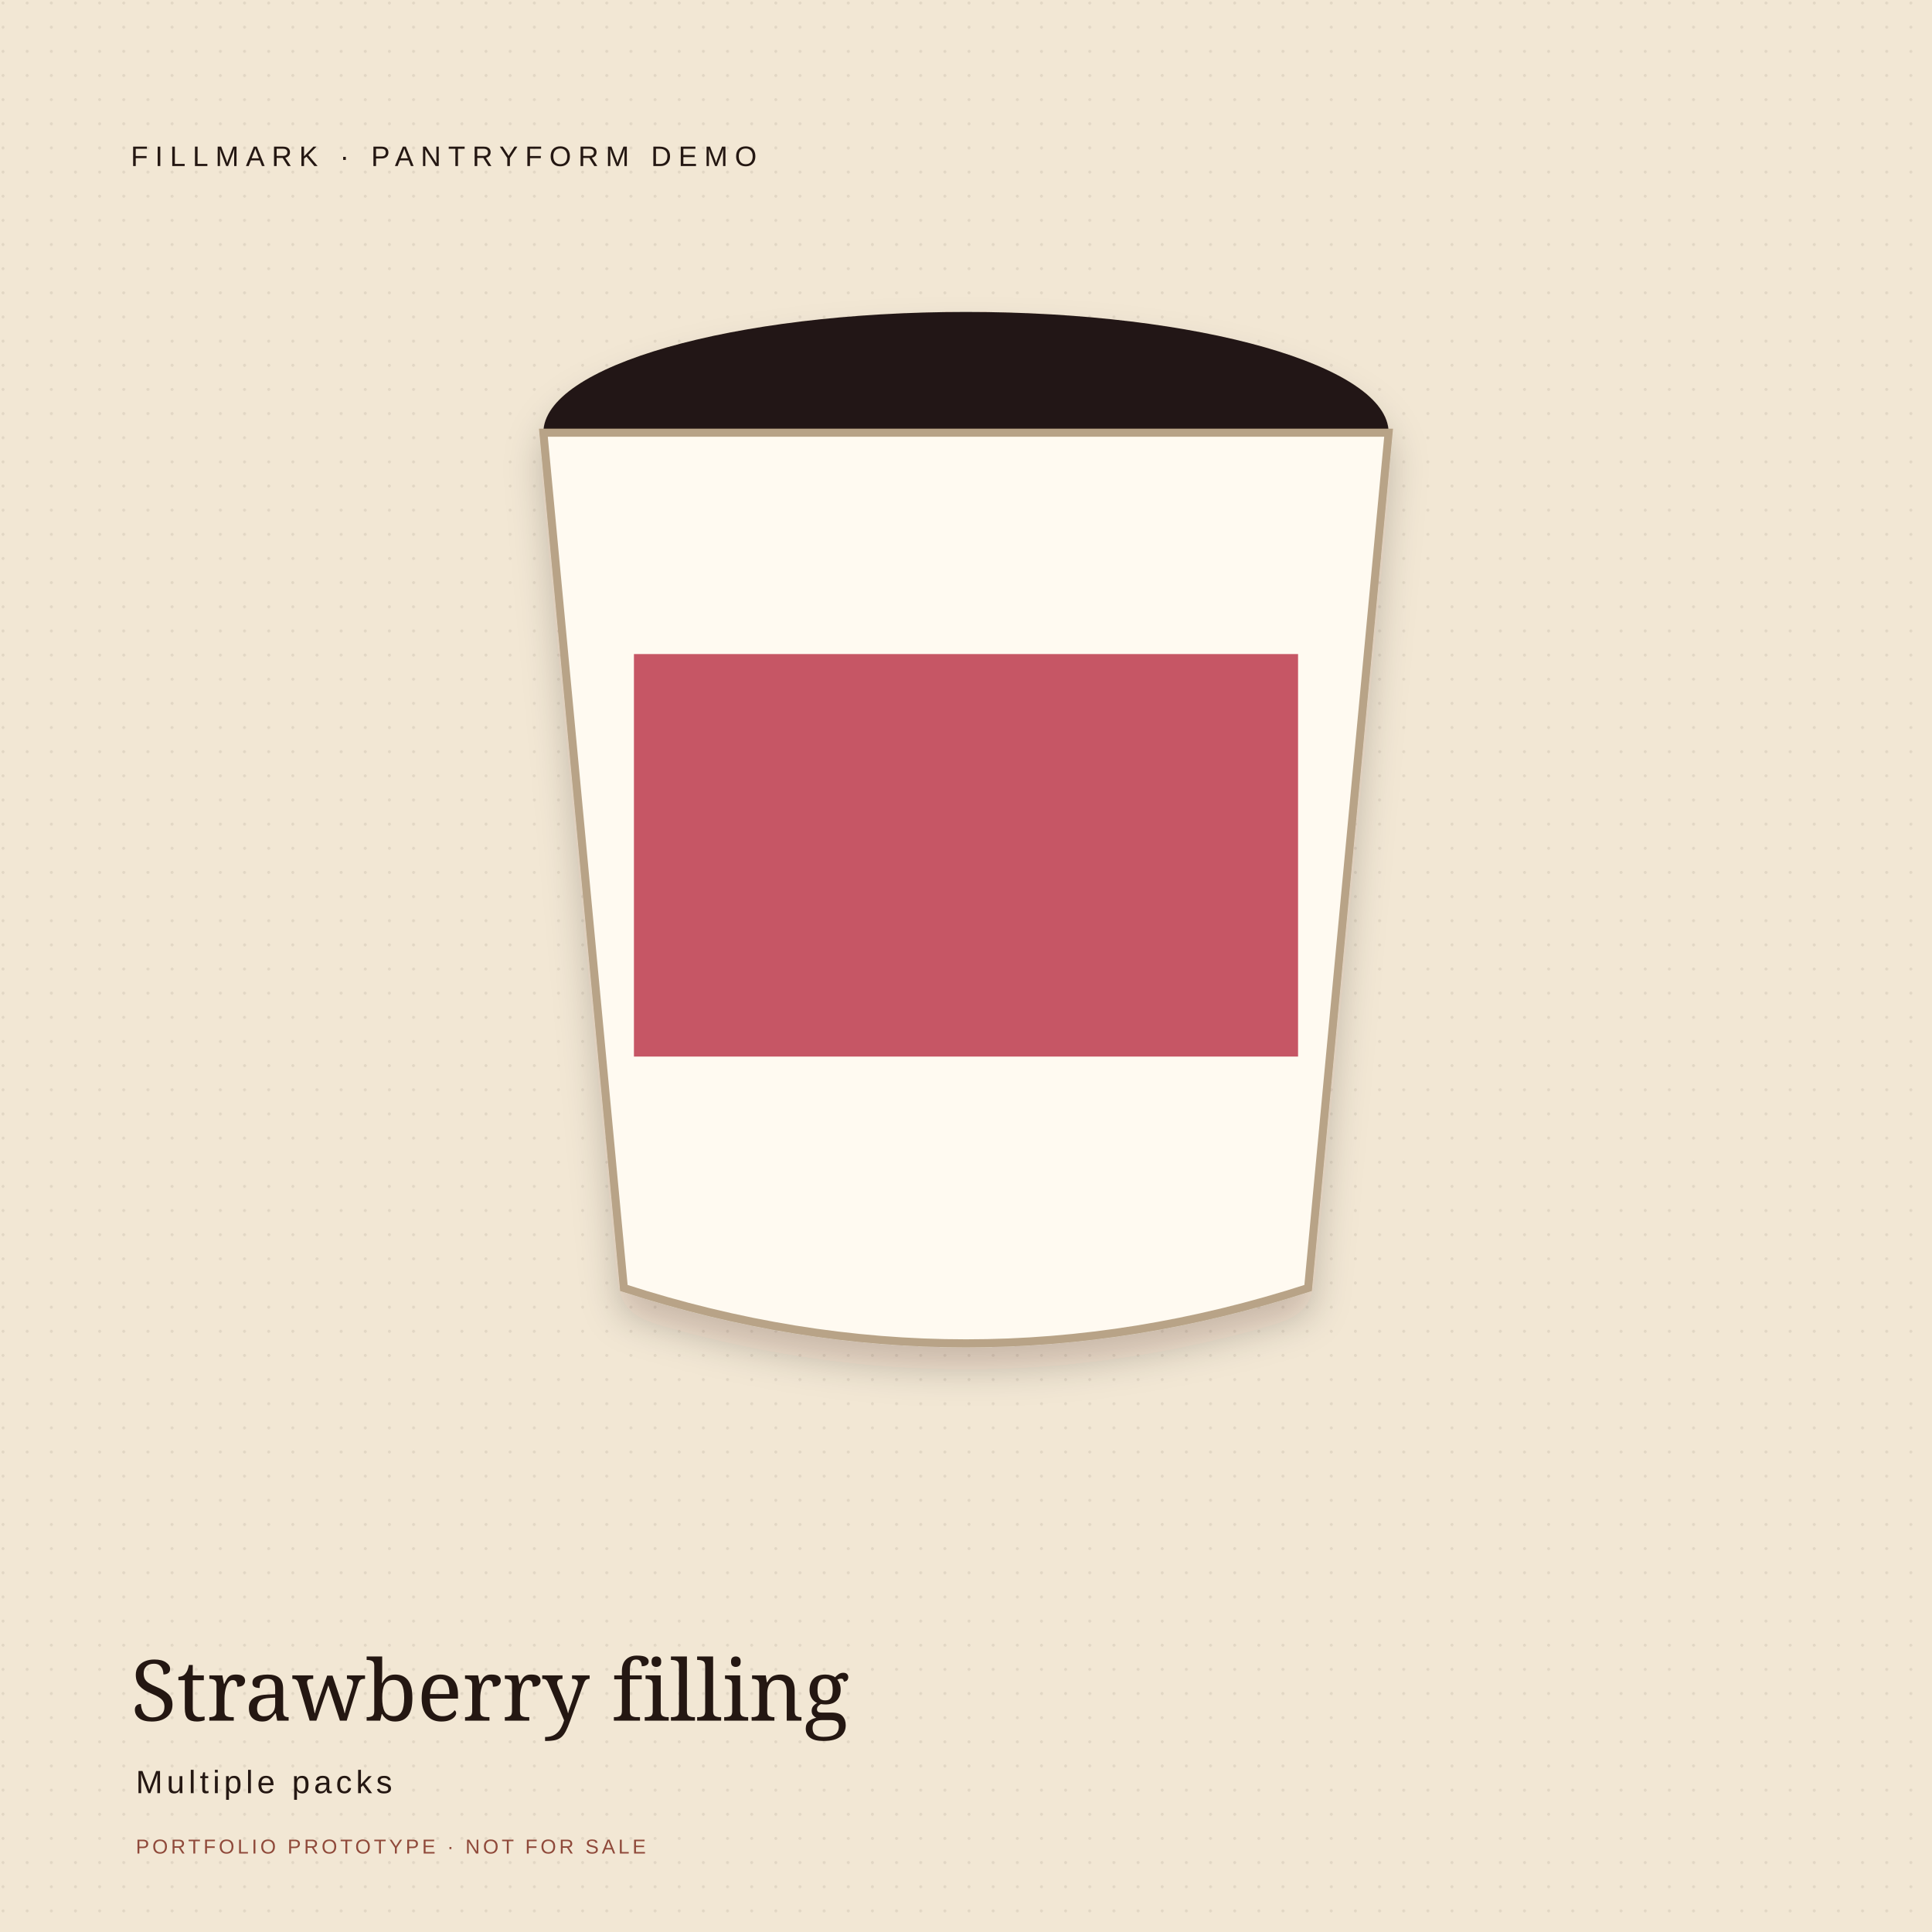
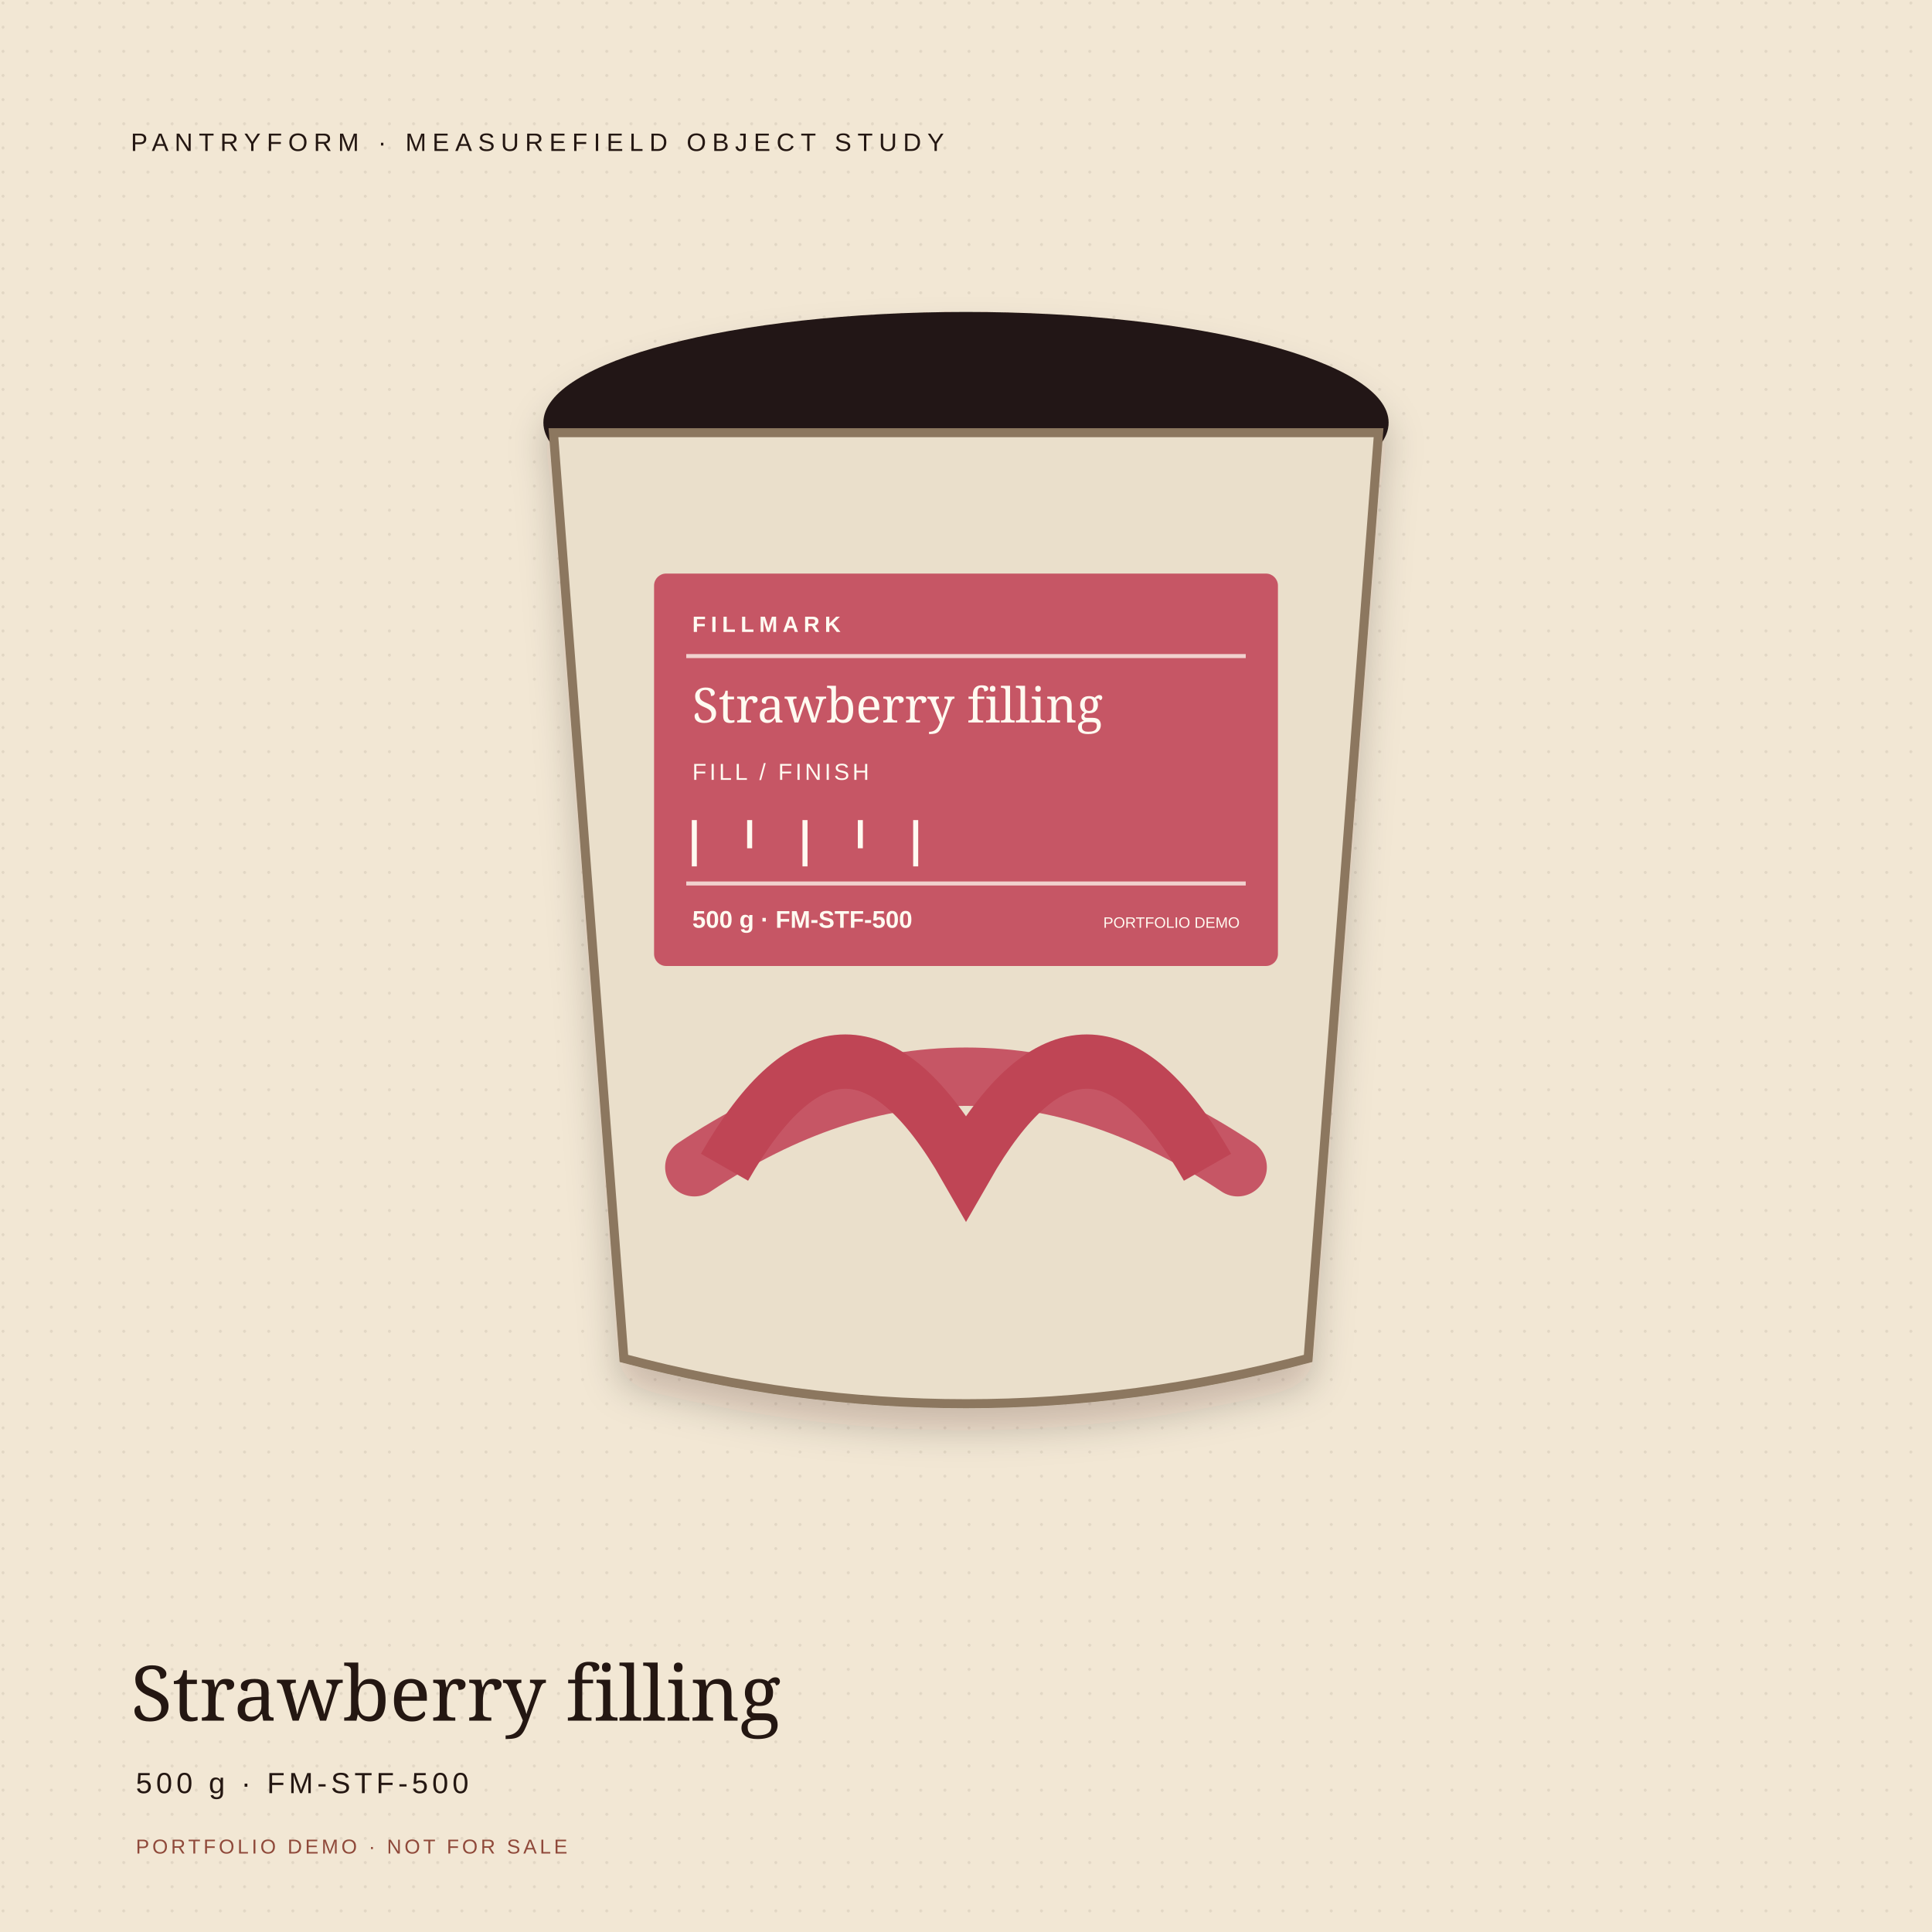
<svg xmlns="http://www.w3.org/2000/svg" width="1920" height="1920" viewBox="0 0 1920 1920">
  <defs>
    <filter id="s">
      <feDropShadow dx="0" dy="22" stdDeviation="18" flood-color="#241712" flood-opacity=".2" />
    </filter>
    <pattern id="g" width="24" height="24" patternUnits="userSpaceOnUse">
      <circle cx="3" cy="3" r="1.5" fill="#241712" opacity=".08" />
    </pattern>
  </defs>
  <rect width="1920" height="1920" fill="#f2e7d4" />
  <rect width="1920" height="1920" fill="url(#g)" />
-   <g filter="url(#s)">
-     <ellipse cx="960" cy="430" rx="420" ry="120" fill="#241712" />
-     <path d="M540 430H1380L1300 1280Q960 1390 620 1280Z" fill="#fffaf1" stroke="#b8a387" stroke-width="8" />
-     <rect x="630" y="650" width="660" height="400" fill="#c65765" />
+   <g filter="url(#s)" transform="translate(0 0) scale(1)">
+     <ellipse cx="960" cy="420" rx="420" ry="110" fill="#241712" />
+     <path d="M550 430H1370L1300 1350Q960 1440 620 1350Z" fill="#eadfcb" stroke="#8c775f" stroke-width="9" />
+     <path d="M690 1160Q960 980 1230 1160" fill="none" stroke="#c65765" stroke-width="58" stroke-linecap="round" />
+     <path d="M720 1160q120-210 240 0q120-210 240 0" fill="none" stroke="#bf4455" stroke-width="54" />
+     <g>
+       <rect x="650" y="570" width="620" height="390" rx="12" fill="#c65765" />
+       <path d="M682 652H1238M682 878H1238" stroke="#fffaf1" stroke-width="4" opacity=".75" />
+       <text x="688" y="628" font-family="Arial,sans-serif" font-size="22" font-weight="700" letter-spacing="5" fill="#fffaf1">FILLMARK</text>
+       <text x="688" y="718" font-family="Georgia,serif" font-size="48" fill="#fffaf1">Strawberry filling</text>
+       <text x="688" y="775" font-family="Arial,sans-serif" font-size="23" letter-spacing="3" fill="#fffaf1">FILL / FINISH</text>
+       <g stroke="#fffaf1" stroke-width="5">
+         <path d="M690 815v46" />
+         <path d="M745 815v28" />
+         <path d="M800 815v46" />
+         <path d="M855 815v28" />
+         <path d="M910 815v46" />
+       </g>
+       <text x="688" y="922" font-family="Arial,sans-serif" font-size="24" font-weight="700" fill="#fffaf1">500 g · FM-STF-500</text>
+       <text x="1232" y="922" text-anchor="end" font-family="Arial,sans-serif" font-size="15" fill="#fffaf1">PORTFOLIO DEMO</text>
+     </g>
  </g>
-   <text x="130" y="165" font-family="Arial,sans-serif" font-size="28" letter-spacing="7" fill="#241712">FILLMARK · PANTRYFORM DEMO</text>
-   <text x="130" y="1710" font-family="Georgia,serif" font-size="84" fill="#241712">Strawberry filling</text>
-   <text x="135" y="1782" font-family="Arial,sans-serif" font-size="32" letter-spacing="4" fill="#241712">Multiple packs</text>
-   <text x="135" y="1842" font-family="Arial,sans-serif" font-size="20" letter-spacing="3" fill="#8f493a">PORTFOLIO PROTOTYPE · NOT FOR SALE</text>
+   <text x="130" y="150" font-family="Arial,sans-serif" font-size="25" letter-spacing="6" fill="#241712">PANTRYFORM · MEASUREFIELD OBJECT STUDY</text>
+   <text x="130" y="1710" font-family="Georgia,serif" font-size="76" fill="#241712">Strawberry filling</text>
+   <text x="135" y="1782" font-family="Arial,sans-serif" font-size="29" letter-spacing="4" fill="#241712">500 g · FM-STF-500</text>
+   <text x="135" y="1842" font-family="Arial,sans-serif" font-size="20" letter-spacing="3" fill="#8f493a">PORTFOLIO DEMO · NOT FOR SALE</text>
</svg>
